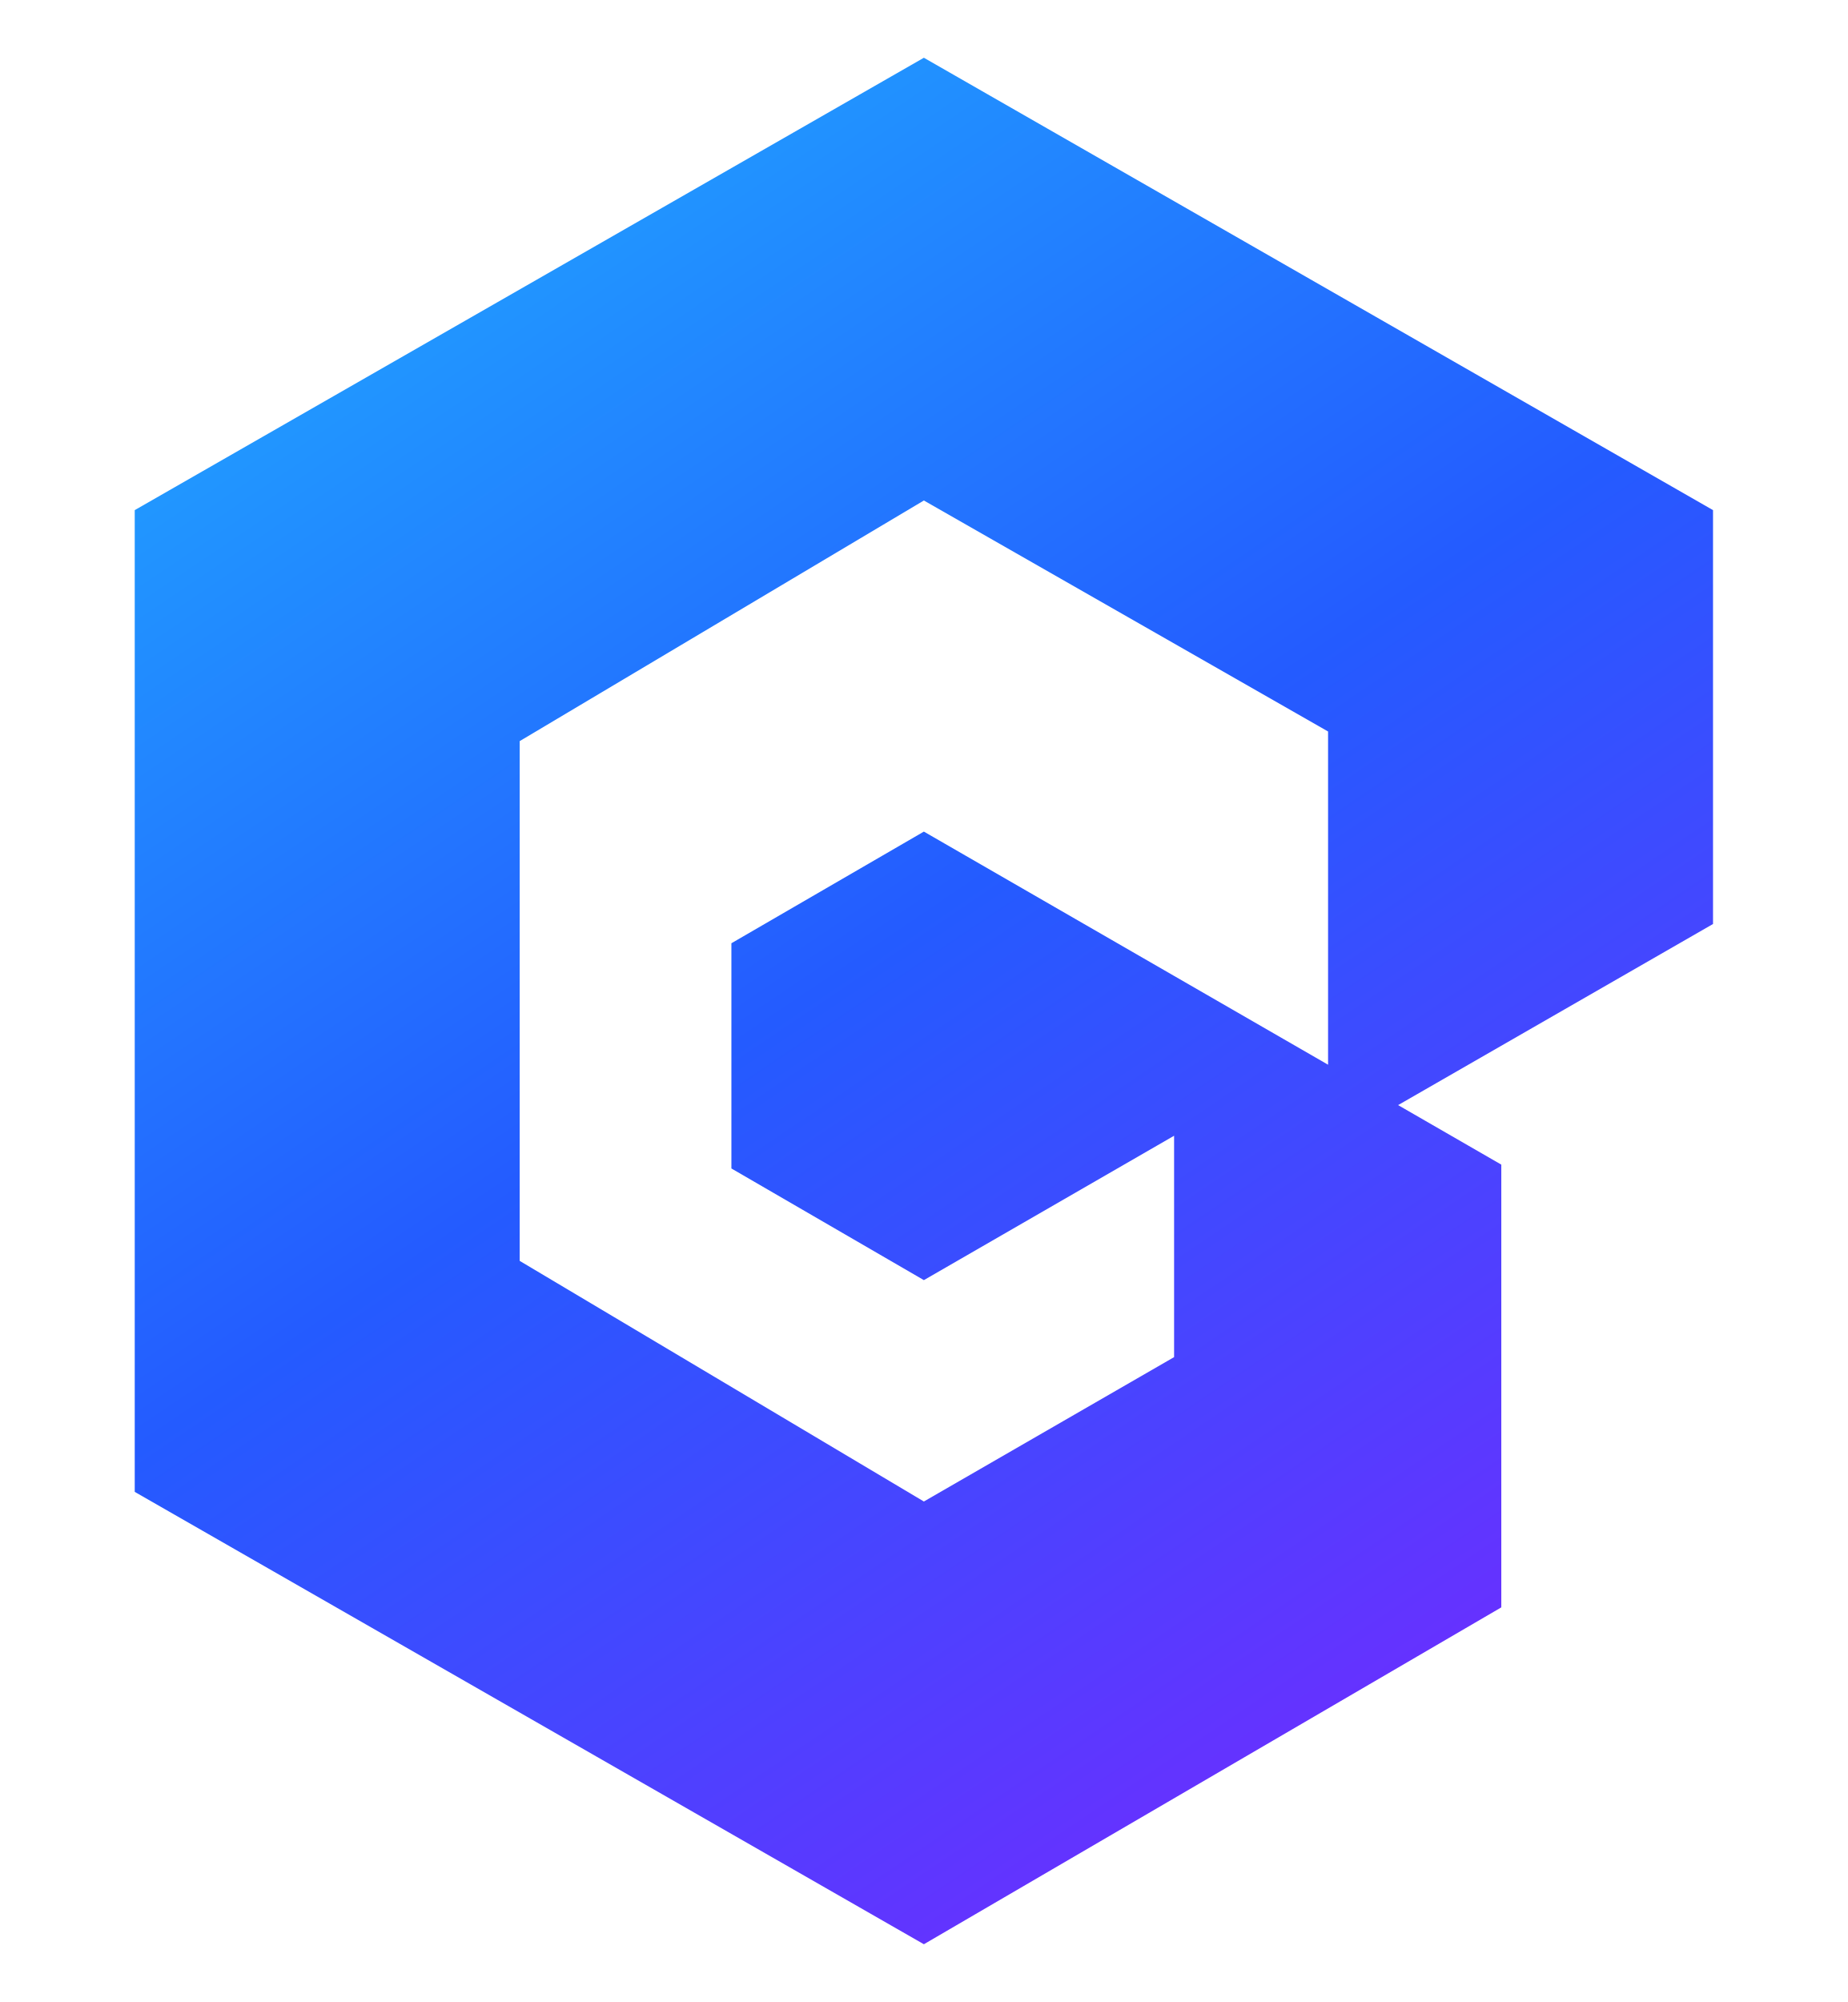
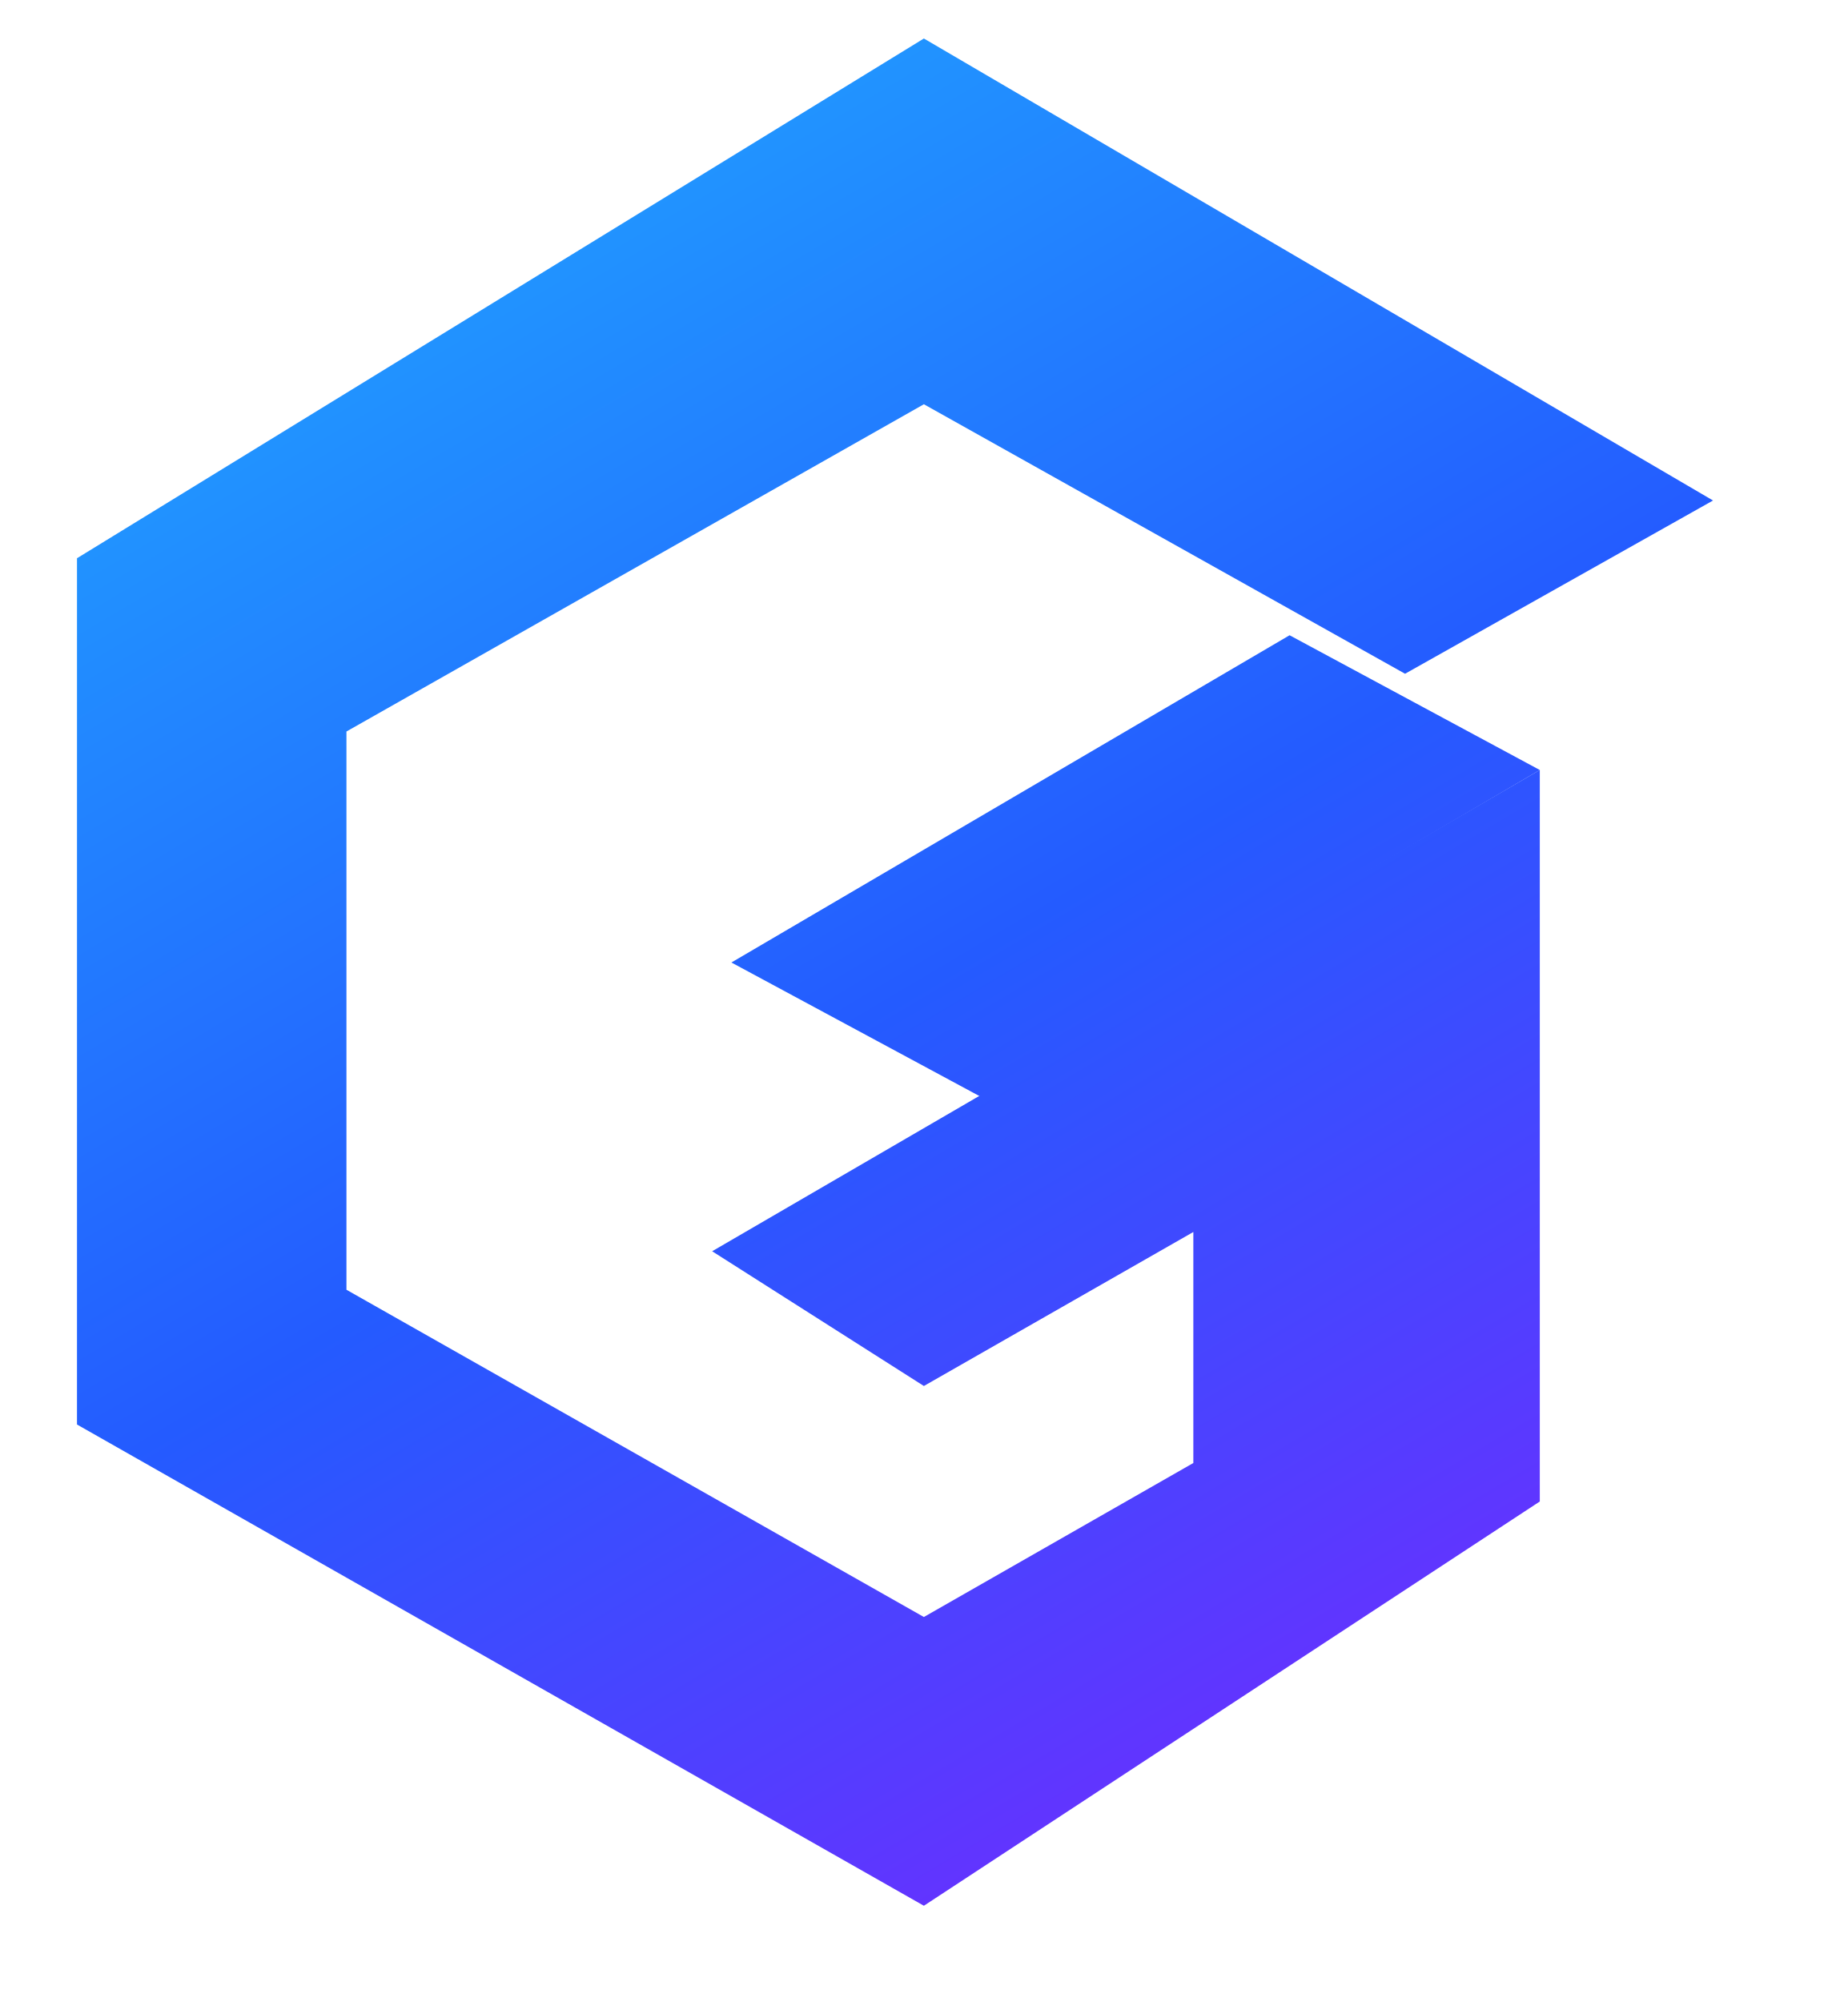
<svg xmlns="http://www.w3.org/2000/svg" viewBox="0 0 96 104" fill="none">
  <defs>
-     <linearGradient id="brand" x1="18" y1="8" x2="76" y2="94" gradientUnits="userSpaceOnUse">
+     <linearGradient id="brand" x1="18" y1="5" x2="72" y2="96" gradientUnits="userSpaceOnUse">
      <stop stop-color="#20A4FF" />
-       <stop offset=".48" stop-color="#245BFF" />
+       <stop offset=".52" stop-color="#245BFF" />
      <stop offset="1" stop-color="#702BFF" />
    </linearGradient>
  </defs>
-   <path fill="url(#brand)" d="M48 3 89 26.5V48L69 59.5V38L48 26 27 38.5v27L48 78l13-7.5V59l-13 7.5-10-5.8V49l10-5.8 30 17.3v23L48 101 7 77.5v-51L48 3Z" />
+   <path fill="url(#brand)" d="M48 2 89 26 73 35 48 21 18 38V67L48 84 62 76V64L48 72 37 65 80 40V78L48 99 4 74V29L48 2Z" />
+   <path fill="url(#brand)" d="m38 50 29-17 13 7-29 17-13-7Z" />
</svg>
